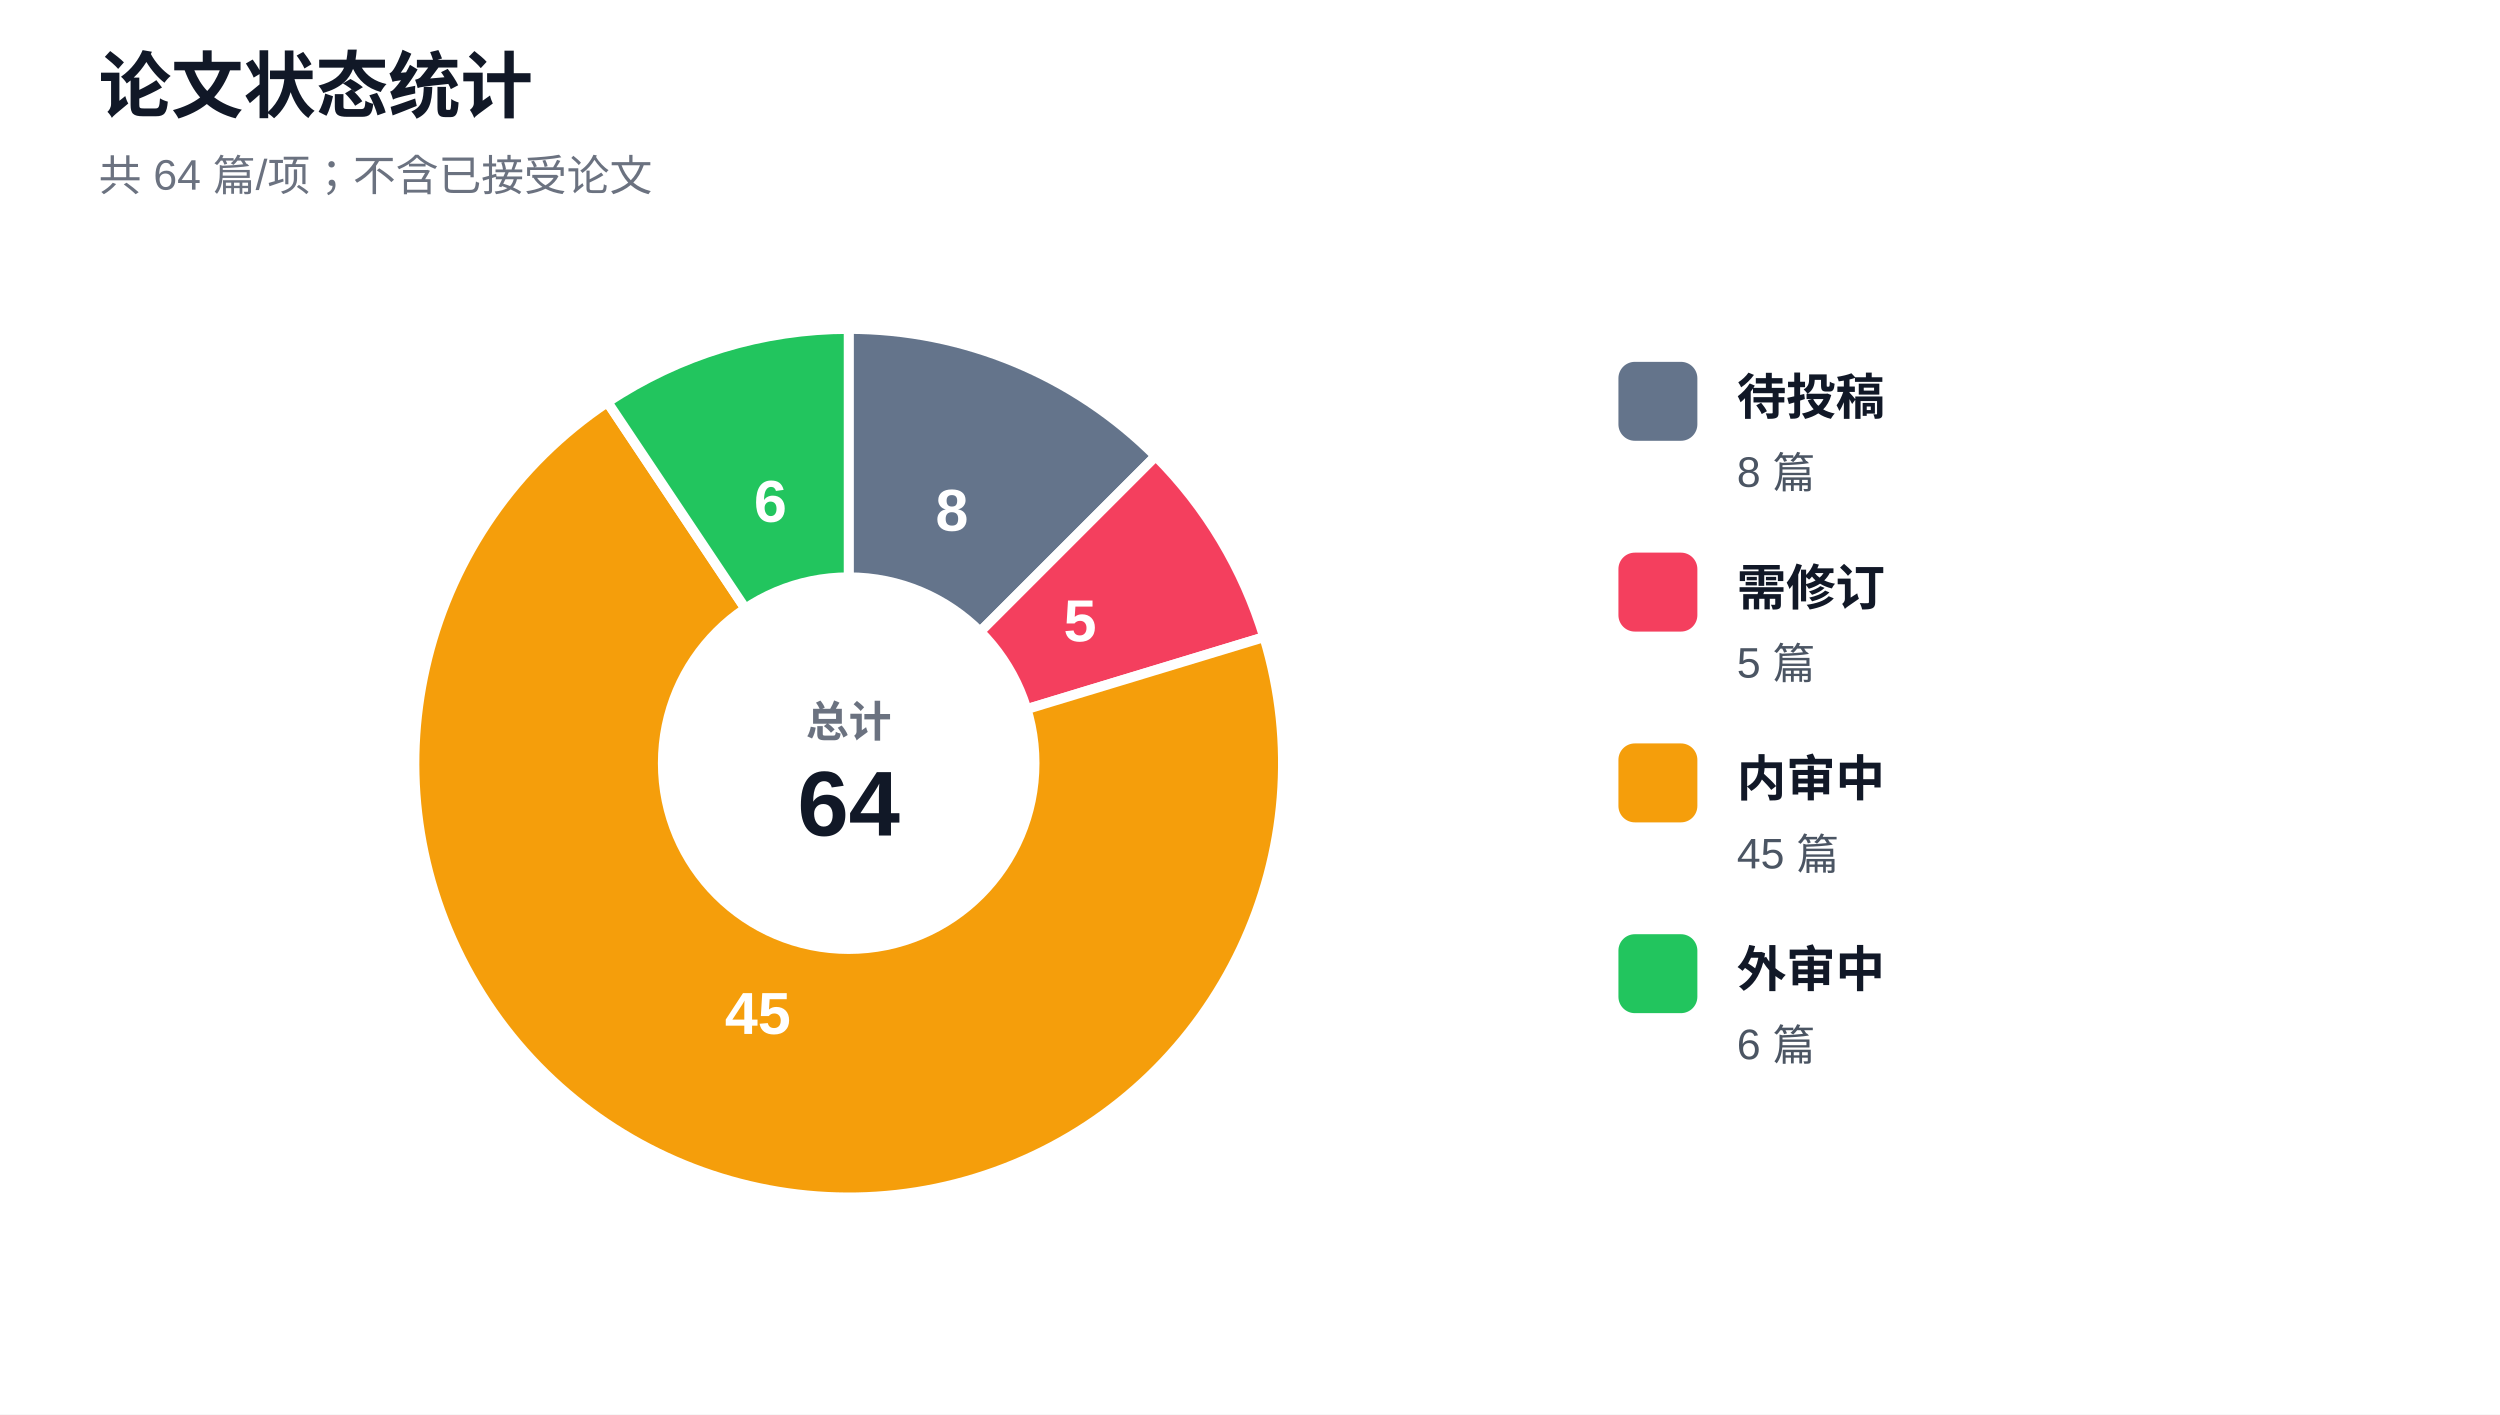
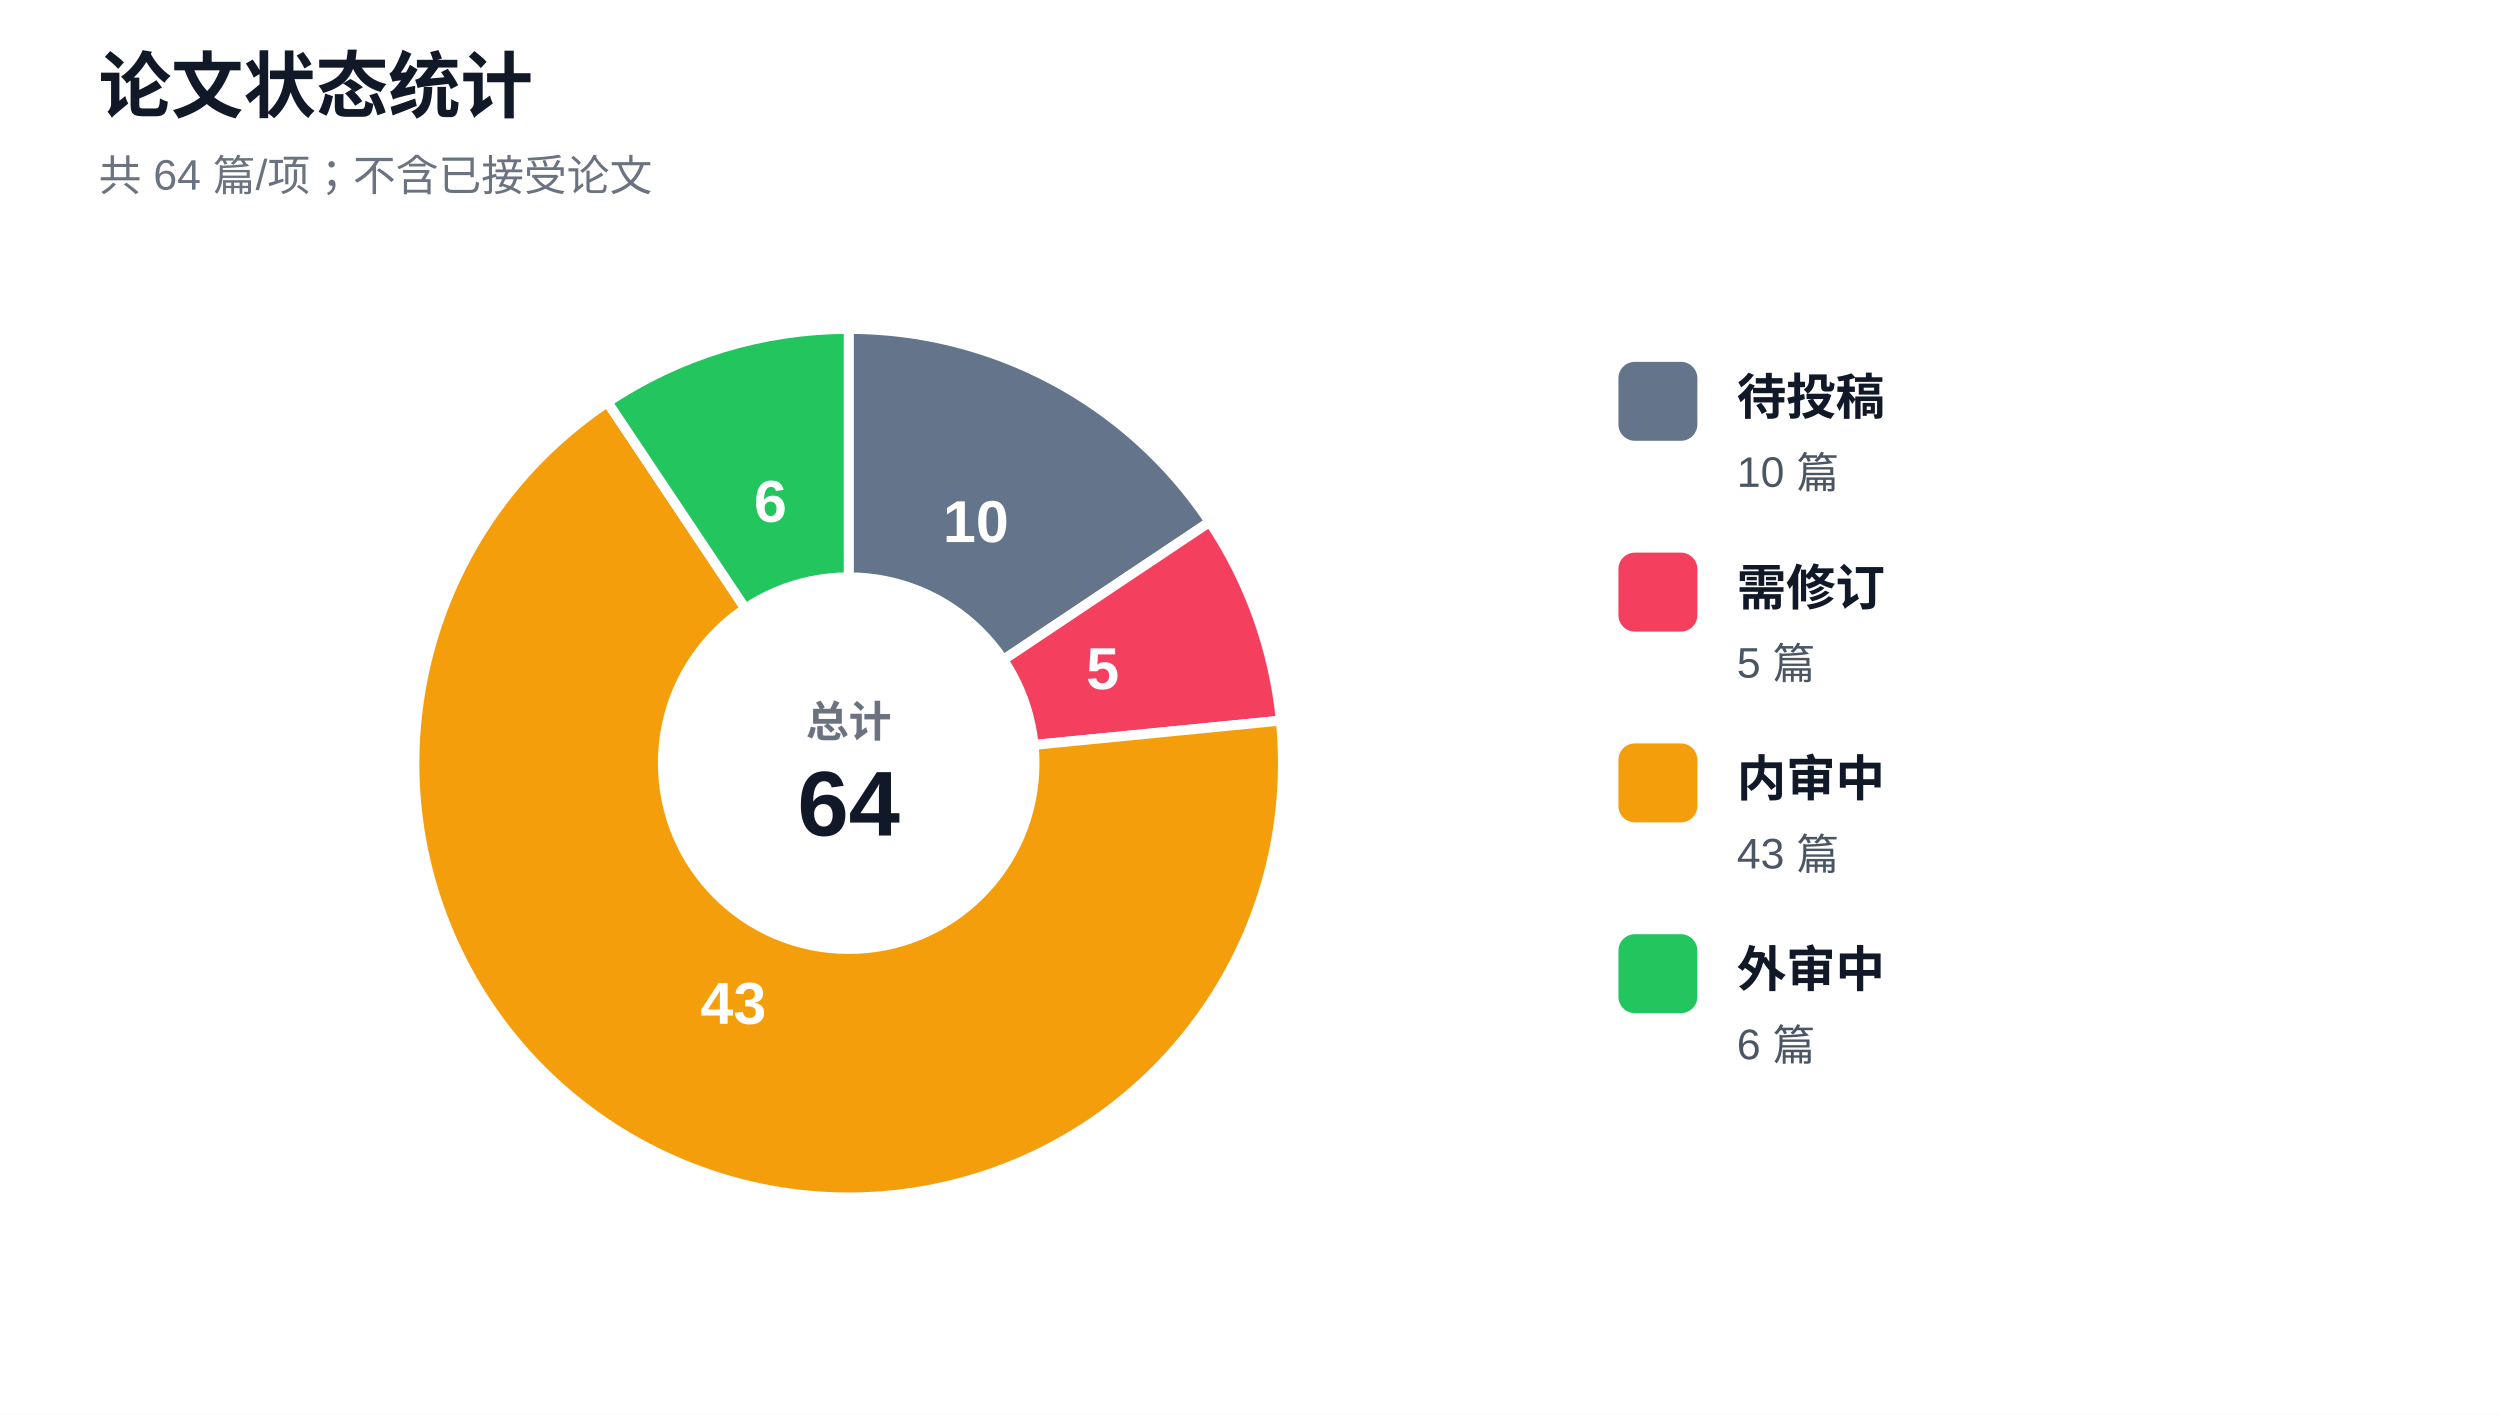
<svg xmlns="http://www.w3.org/2000/svg" width="760" height="430" viewBox="0 0 760 430" role="img" aria-labelledby="title desc">
  <rect width="760" height="430" fill="#ffffff" />
  <text x="30" y="34" fill="#111827" font-family="Arial, Microsoft YaHei, sans-serif" font-size="22" font-weight="700">论文状态统计</text>
  <text x="30" y="58" fill="#6b7280" font-family="Arial, Microsoft YaHei, sans-serif" font-size="13">共 64 篇/项；不含已接受论文</text>
  <g font-family="Arial, Microsoft YaHei, sans-serif">
-     <path d="M 258 232 L 258 100 A 132 132 0 0 1 351.338 138.662 Z" fill="#64748b" stroke="#ffffff" stroke-width="3" />
-     <text x="289.38" y="156.242" fill="#ffffff" font-size="18" font-weight="800" text-anchor="middle" dominant-baseline="middle">8</text>
-     <path d="M 258 232 L 351.338 138.662 A 132 132 0 0 1 384.316 193.682 Z" fill="#f43f5e" stroke="#ffffff" stroke-width="3" />
-     <text x="328.334" y="189.844" fill="#ffffff" font-size="18" font-weight="800" text-anchor="middle" dominant-baseline="middle">5</text>
-     <path d="M 258 232 L 384.316 193.682 A 132 132 0 1 1 184.665 122.246 Z" fill="#f59e0b" stroke="#ffffff" stroke-width="3" />
-     <text x="230.375" y="309.207" fill="#ffffff" font-size="18" font-weight="800" text-anchor="middle" dominant-baseline="middle">45</text>
+     <path d="M 258 232 L 258 100 A 132 132 0 0 1 367.754 158.665 Z" fill="#64748b" stroke="#ffffff" stroke-width="3" />
+     <text x="296.655" y="159.682" fill="#ffffff" font-size="18" font-weight="800" text-anchor="middle" dominant-baseline="middle">10</text>
+     <path d="M 258 232 L 367.754 158.665 A 132 132 0 0 1 389.364 219.062 Z" fill="#f43f5e" stroke="#ffffff" stroke-width="3" />
+     <text x="335.207" y="204.375" fill="#ffffff" font-size="18" font-weight="800" text-anchor="middle" dominant-baseline="middle">5</text>
+     <path d="M 258 232 L 389.364 219.062 A 132 132 0 1 1 184.665 122.246 Z" fill="#f59e0b" stroke="#ffffff" stroke-width="3" />
+     <text x="222.94" y="306.127" fill="#ffffff" font-size="18" font-weight="800" text-anchor="middle" dominant-baseline="middle">43</text>
    <path d="M 258 232 L 184.665 122.246 A 132 132 0 0 1 258 100 Z" fill="#22c55e" stroke="#ffffff" stroke-width="3" />
    <text x="234.197" y="153.531" fill="#ffffff" font-size="18" font-weight="800" text-anchor="middle" dominant-baseline="middle">6</text>
    <circle cx="258" cy="232" r="58" fill="#ffffff" />
    <text x="258" y="224" fill="#6b7280" font-size="13" font-weight="700" text-anchor="middle">总计</text>
    <text x="258" y="254" fill="#111827" font-size="28" font-weight="700" text-anchor="middle">64</text>
  </g>
  <g font-family="Arial, Microsoft YaHei, sans-serif">
    <rect x="492" y="110" width="24" height="24" rx="5" fill="#64748b" />
    <text x="528" y="126" fill="#111827" font-size="15" font-weight="700">待投稿</text>
-     <text x="528" y="148" fill="#4b5563" font-size="13">8 篇</text>
+     <text x="528" y="148" fill="#4b5563" font-size="13">10 篇</text>
    <rect x="492" y="168" width="24" height="24" rx="5" fill="#f43f5e" />
    <text x="528" y="184" fill="#111827" font-size="15" font-weight="700">需修订</text>
    <text x="528" y="206" fill="#4b5563" font-size="13">5 篇</text>
    <rect x="492" y="226" width="24" height="24" rx="5" fill="#f59e0b" />
    <text x="528" y="242" fill="#111827" font-size="15" font-weight="700">内审中</text>
-     <text x="528" y="264" fill="#4b5563" font-size="13">45 篇</text>
+     <text x="528" y="264" fill="#4b5563" font-size="13">43 篇</text>
    <rect x="492" y="284" width="24" height="24" rx="5" fill="#22c55e" />
    <text x="528" y="300" fill="#111827" font-size="15" font-weight="700">外审中</text>
    <text x="528" y="322" fill="#4b5563" font-size="13">6 篇</text>
  </g>
</svg>
